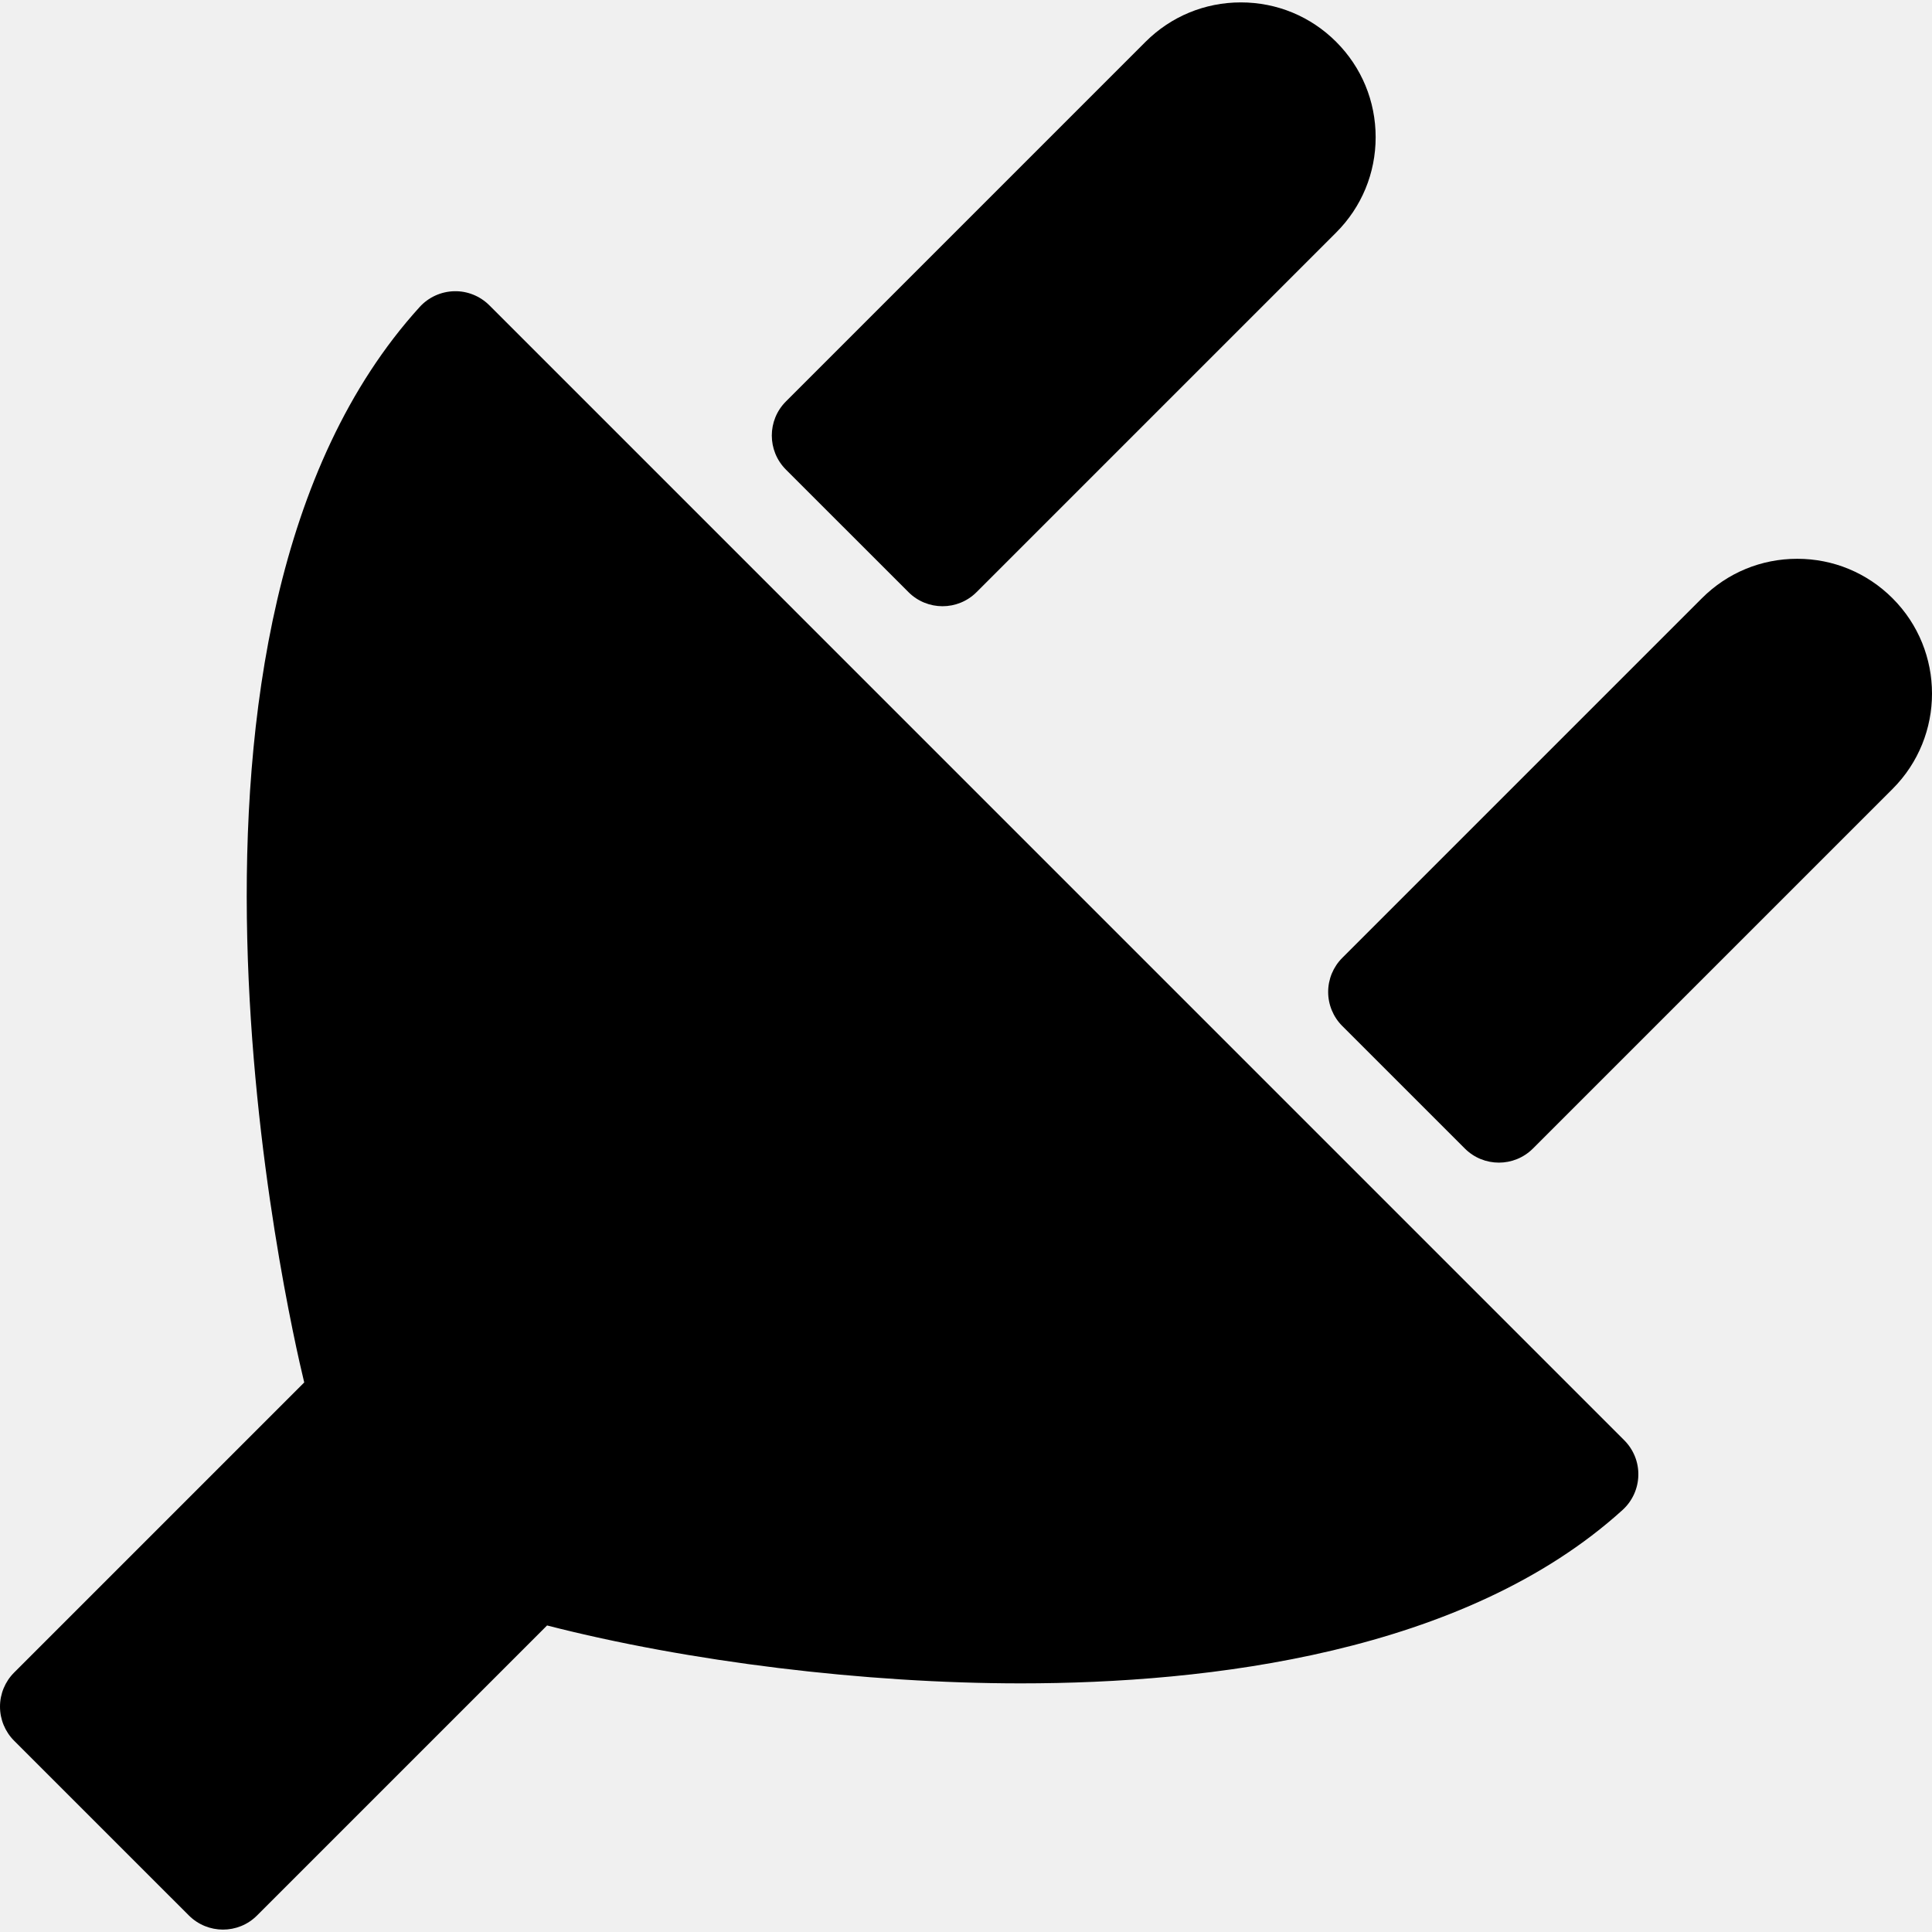
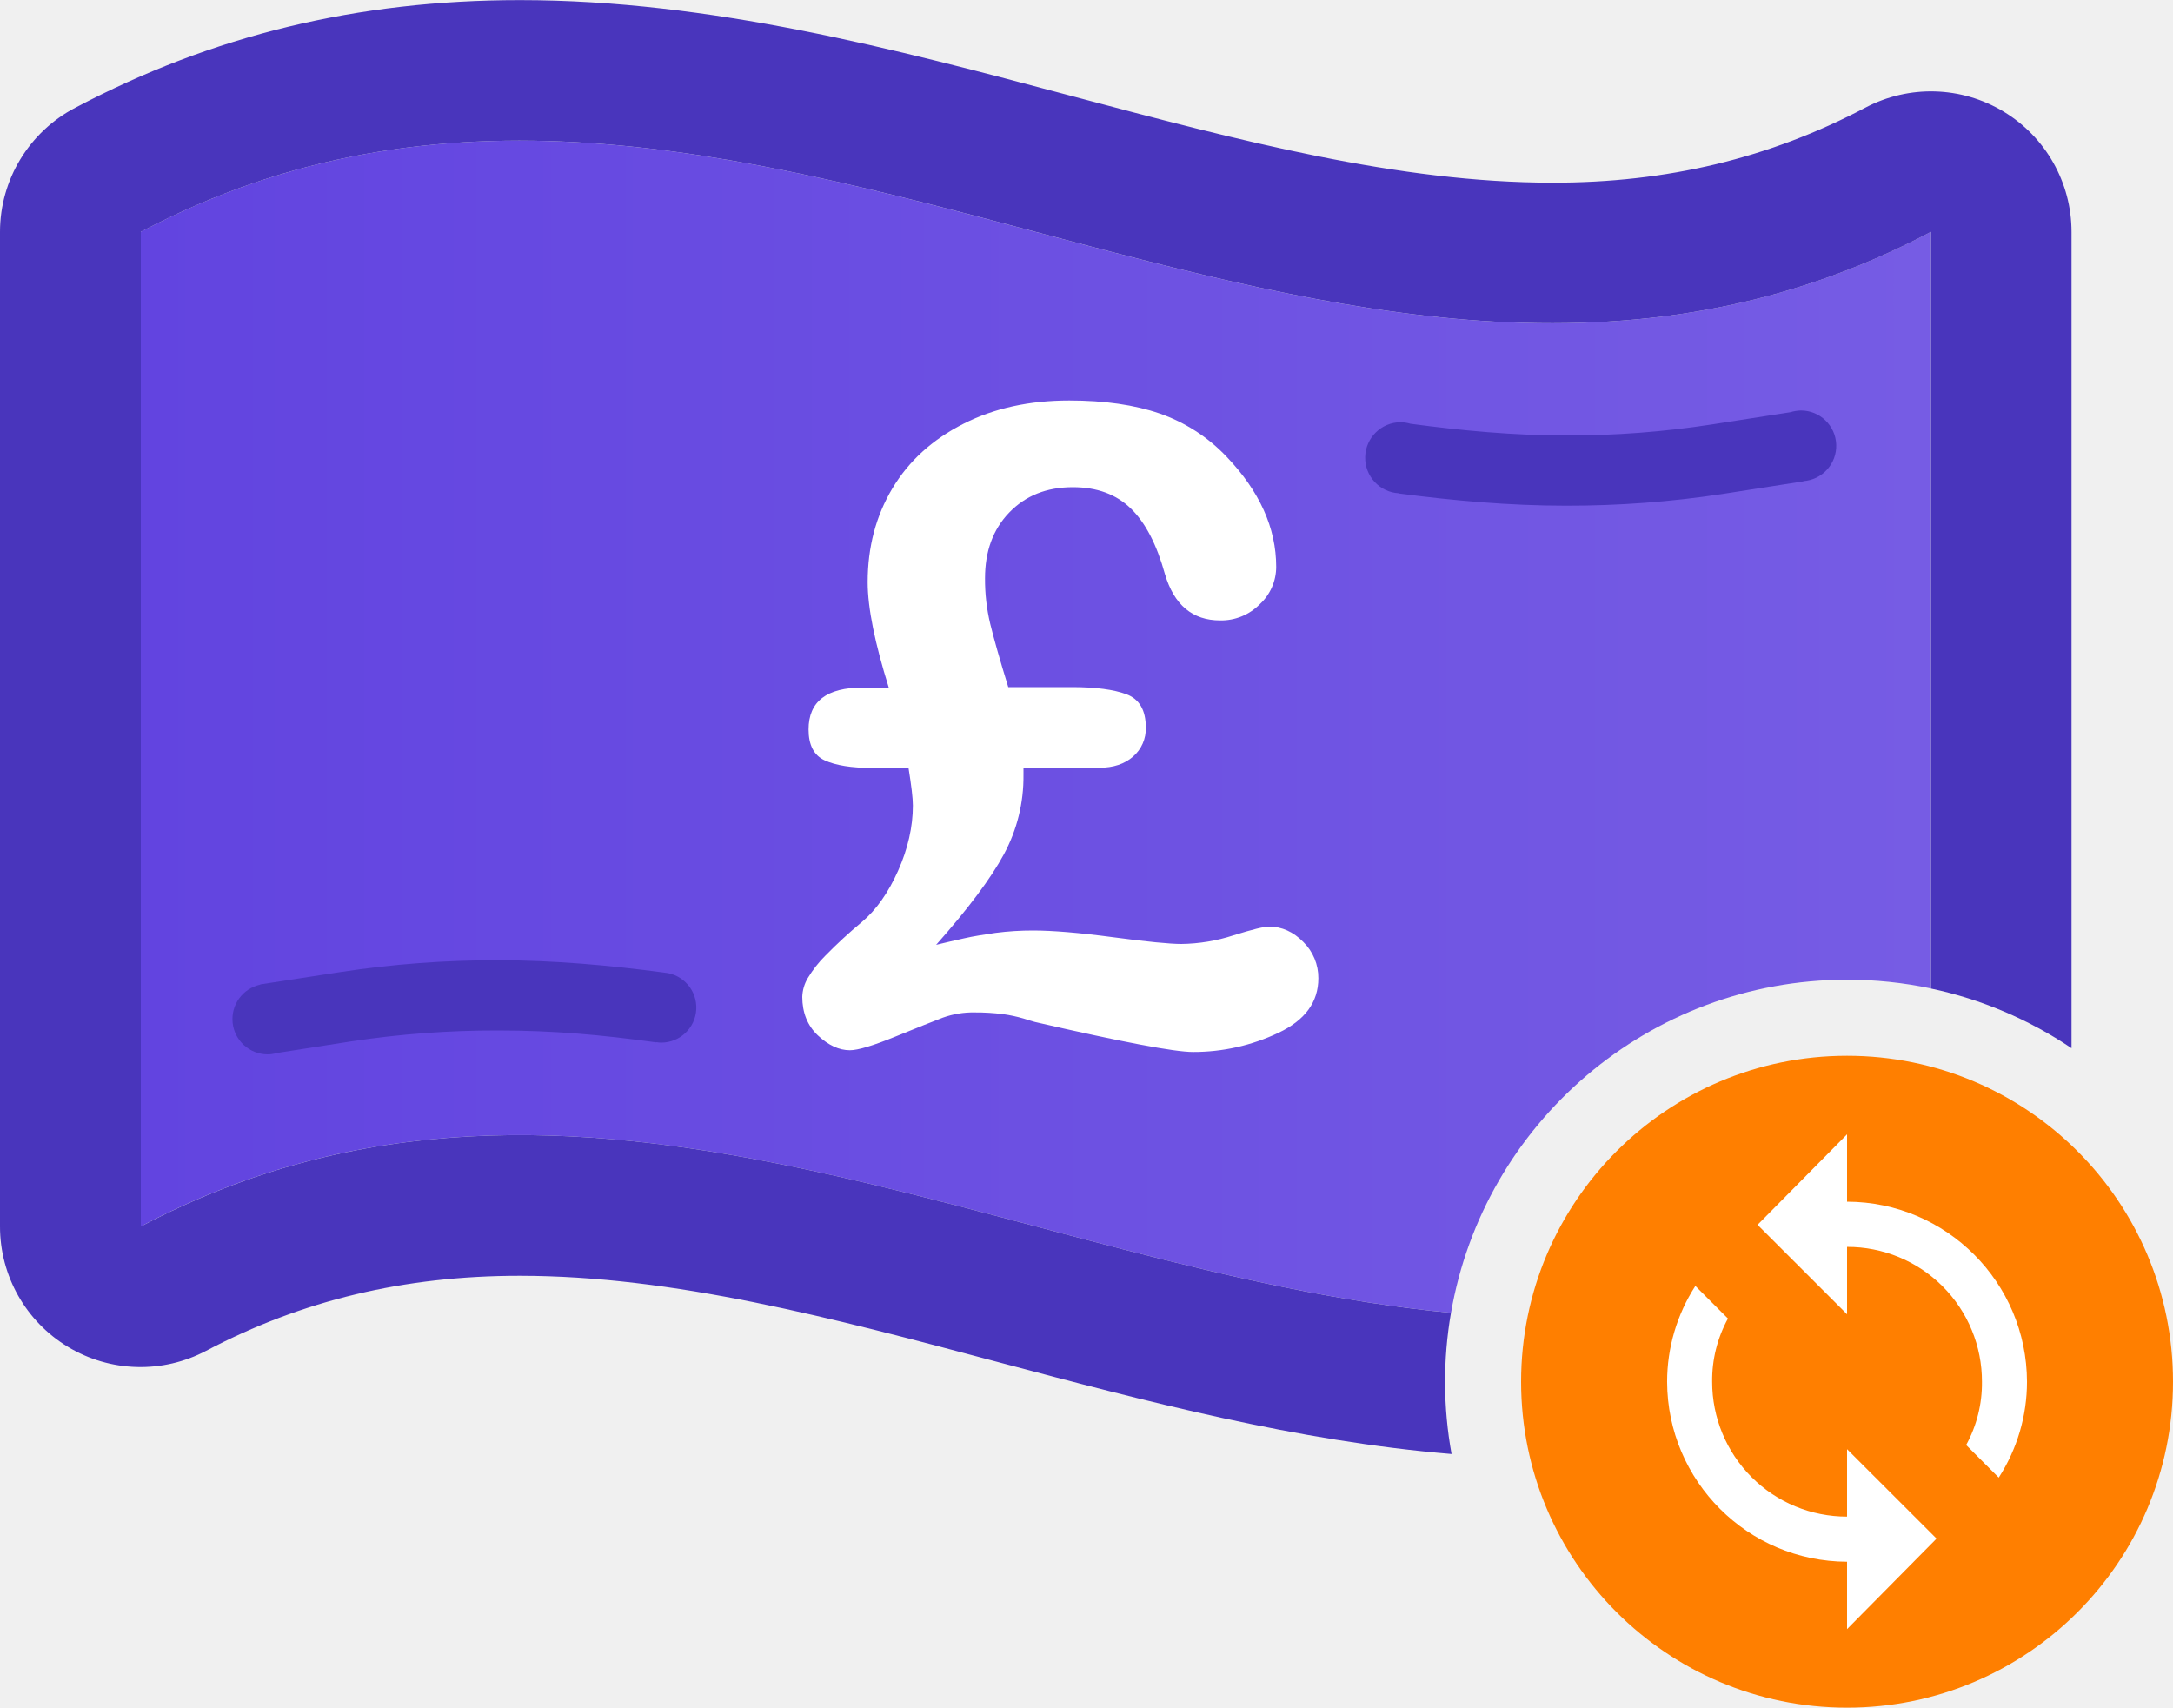
- <svg xmlns="http://www.w3.org/2000/svg" version="1.1" id="Capa_1" x="0px" y="0px" width="99.012px" height="99.012px" viewBox="0 0 99.012 99.012" style="enable-background:new 0 0 99.012 99.012;" xml:space="preserve">
-   <g>
-     <g>
-       <path d="M25.08,15.648c-0.478-0.478-1.135-0.742-1.805-0.723c-0.675,0.017-1.314,0.309-1.768,0.808    c-14.829,16.325-6.762,51.623-5.916,55.115L0.723,85.717C0.26,86.18,0,86.808,0,87.463c0,0.654,0.26,1.283,0.723,1.746    l8.958,8.957c0.482,0.48,1.114,0.723,1.746,0.723c0.631,0,1.264-0.24,1.745-0.723l14.865-14.864    c7.237,1.859,16.289,2.968,24.28,2.968c9.599,0,22.739-1.543,30.836-8.886c0.5-0.454,0.793-1.093,0.809-1.769    c0.018-0.676-0.245-1.328-0.723-1.805L25.08,15.648z" />
-       <path d="M46.557,30.345c0.482,0.482,1.114,0.723,1.746,0.723c0.632,0,1.264-0.241,1.746-0.724l18.428-18.428    c1.305-1.305,2.023-3.04,2.023-4.885c0-1.846-0.719-3.582-2.023-4.886c-1.305-1.305-3.039-2.022-4.885-2.022    c-1.845,0-3.581,0.718-4.887,2.022L40.277,20.574c-0.964,0.964-0.964,2.527,0,3.492L46.557,30.345z" />
-       <path d="M96.99,30.661c-1.305-1.305-3.039-2.024-4.885-2.024c-1.847,0-3.582,0.718-4.886,2.023L68.79,49.089    c-0.464,0.463-0.724,1.091-0.724,1.746s0.26,1.282,0.724,1.746l6.28,6.278c0.481,0.482,1.113,0.724,1.746,0.724    c0.631,0,1.264-0.241,1.746-0.724l18.43-18.429C99.686,37.735,99.686,33.353,96.99,30.661z" />
-     </g>
-   </g>
-   <g>
- </g>
-   <g>
- </g>
-   <g>
- </g>
-   <g>
- </g>
-   <g>
- </g>
-   <g>
- </g>
-   <g>
- </g>
-   <g>
- </g>
-   <g>
- </g>
-   <g>
- </g>
-   <g>
- </g>
-   <g>
- </g>
-   <g>
- </g>
-   <g>
- </g>
-   <g>
- </g>
+ <svg xmlns="http://www.w3.org/2000/svg" id="Layer_1" data-name="Layer 1" viewBox="0 0 1000 785.85">
+   <defs>
+     <style>
+       .cls-1 {
+         fill: url(#linear-gradient);
+       }
+ 
+       .cls-2 {
+         fill: #4935bc;
+       }
+ 
+       .cls-3 {
+         fill: #fff;
+       }
+ 
+       .cls-4 {
+         fill: #ff7f00;
+       }
+     </style>
+     <linearGradient id="linear-gradient" x1="64.75" y1="498.87" x2="888.55" y2="498.87" gradientUnits="userSpaceOnUse">
+       <stop offset="0" stop-color="#6244e0" />
+       <stop offset="1" stop-color="#765ce4" />
+     </linearGradient>
+   </defs>
+   <path class="cls-1" d="M850,615.3a186.18,186.18,0,0,1,38.55,4V271.15c-275.6,145.6-548.2-145.5-823.8,0v457.7c201.74-106.62,402,20.93,603,39.73C682.76,681.52,758.64,615.3,850,615.3Z" transform="translate(0 -164.45)" />
+   <path class="cls-2" d="M667.72,768.58c-201-18.82-401.19-146.34-602.92-39.73V271.15c275.6-145.5,548.2,145.6,823.8,0v348.2a183.86,183.86,0,0,1,64.7,27.46V271.15A64.67,64.67,0,0,0,858.4,214c-44,23.2-91.1,34.6-144.1,34.5-70.8,0-143.8-19.3-220.9-39.8-81.8-21.8-166.5-44.2-254.2-44.2-74.6,0-141.5,16.2-204.5,49.5A64.51,64.51,0,0,0,0,271.15v457.7a64.67,64.67,0,0,0,94.9,57.2c44-23.2,91.1-34.5,144.2-34.5,70.8,0,143.7,19.3,220.9,39.9,67.34,17.87,136.66,36.19,208,42.12a186.46,186.46,0,0,1-.27-65Z" transform="translate(0 -164.45)" />
+   <path class="cls-2" d="M305.9,612.05h0c-25.4-3.4-50.9-5.7-76.8-5.7a472,472,0,0,0-72.3,5.4l-37,5.7v.1a16.23,16.23,0,0,0,3.4,32.1,13.36,13.36,0,0,0,4-.6l34.6-5.4a443.84,443.84,0,0,1,67.3-5c25.7,0,47.5,2,73,5.5v-.1a14.92,14.92,0,0,0,2.1.2,16.14,16.14,0,0,0,1.7-32.2Z" transform="translate(0 -164.45)" />
+   <path class="cls-2" d="M828.7,353.35a18.54,18.54,0,0,0-4.8.8l-36,5.6a432.08,432.08,0,0,1-67.3,5.1c-23.9,0-47.6-2.2-71.5-5.4a17,17,0,0,0-4.6-.7,16.36,16.36,0,0,0-.7,32.7v.1c25.3,3.3,50.8,5.6,76.7,5.6a472,472,0,0,0,72.3-5.4l37.1-5.8v-.1a16.27,16.27,0,0,0-1.2-32.5Z" transform="translate(0 -164.45)" />
+   <path class="cls-3" d="M464,480.65h29.4c10.8,0,19.1,1.1,25,3.3s8.9,7.3,8.9,15.3a17,17,0,0,1-5.9,13.4c-3.9,3.4-9.1,5.1-15.4,5.1H471v3.3a75.06,75.06,0,0,1-9,36.5q-9,16.65-31.2,41.7c4.3-1.1,8.6-2,12.9-3s9.1-1.7,14.4-2.5a132.94,132.94,0,0,1,17.4-1.1c8.8,0,21.1,1,36.8,3.1s26.2,3.1,31.3,3.1a80.4,80.4,0,0,0,24.1-4c8.6-2.7,14-4,16.3-4,5.9,0,11.2,2.4,15.8,7.1a23.13,23.13,0,0,1,6.9,16.7c0,10.9-6.1,19.3-18.4,25.1a91.09,91.09,0,0,1-39.3,8.8c-8.5,0-32.8-4.6-72.7-13.8-1.1-.3-2.8-.8-5.3-1.6a66.9,66.9,0,0,0-9.3-2,99.37,99.37,0,0,0-13.2-.8,41,41,0,0,0-14.6,2.4c-4.2,1.6-11.5,4.5-21.8,8.7s-17.3,6.3-21,6.3c-5,0-9.9-2.3-14.7-6.8s-7.2-10.5-7.2-17.8a18,18,0,0,1,2.6-8.7,52.71,52.71,0,0,1,8.1-10.3,224.07,224.07,0,0,1,16.6-15.3c6.7-5.6,12.3-13.6,16.8-23.7s6.8-20.2,6.8-30c0-3.4-.7-9.2-2-17.3H401.5c-9.7,0-17-1.2-22-3.5s-7.4-7.1-7.4-14.2c0-12.9,8.3-19.3,25-19.3H409c-6.4-20.5-9.7-36.6-9.7-48.5,0-16.2,3.8-30.5,11.4-43.2s18.5-22.5,32.7-29.7,30.4-10.7,48.7-10.7c16.2,0,30,2,41.6,6a77.34,77.34,0,0,1,30.7,19.8c15.2,15.9,22.9,32.8,22.9,50.8a23.39,23.39,0,0,1-7.5,17.1,24.9,24.9,0,0,1-18.3,7.5c-12.7,0-21.2-7.1-25.4-21.3-3.8-13.7-9-23.7-15.7-30.2s-15.5-9.8-26.7-9.8c-12.1,0-21.8,3.9-29.3,11.7s-11.1,17.9-11.1,30.2a87.68,87.68,0,0,0,2.4,21c1.6,6.5,4.3,16.2,8.3,29.1Z" transform="translate(0 -164.45)" />
+   <circle class="cls-4" cx="850" cy="635.85" r="150" />
+   <path class="cls-3" d="M850,862.38h0a62,62,0,0,1-62.08-62.08,59.17,59.17,0,0,1,7.27-29.08l-15-15a81.36,81.36,0,0,0-13,44.08A83.08,83.08,0,0,0,850,883.15v31l41.19-41.65L850,831.34Z" transform="translate(0 -164.45)" />
+   <path class="cls-3" d="M850,717.45v-31l-41.19,41.65L850,769.26v-31a61.88,61.88,0,0,1,62.08,62.08,59.17,59.17,0,0,1-7.27,29.08l15,15a81.36,81.36,0,0,0,13-44.08A83.08,83.08,0,0,0,850,717.45Z" transform="translate(0 -164.45)" />
</svg>
